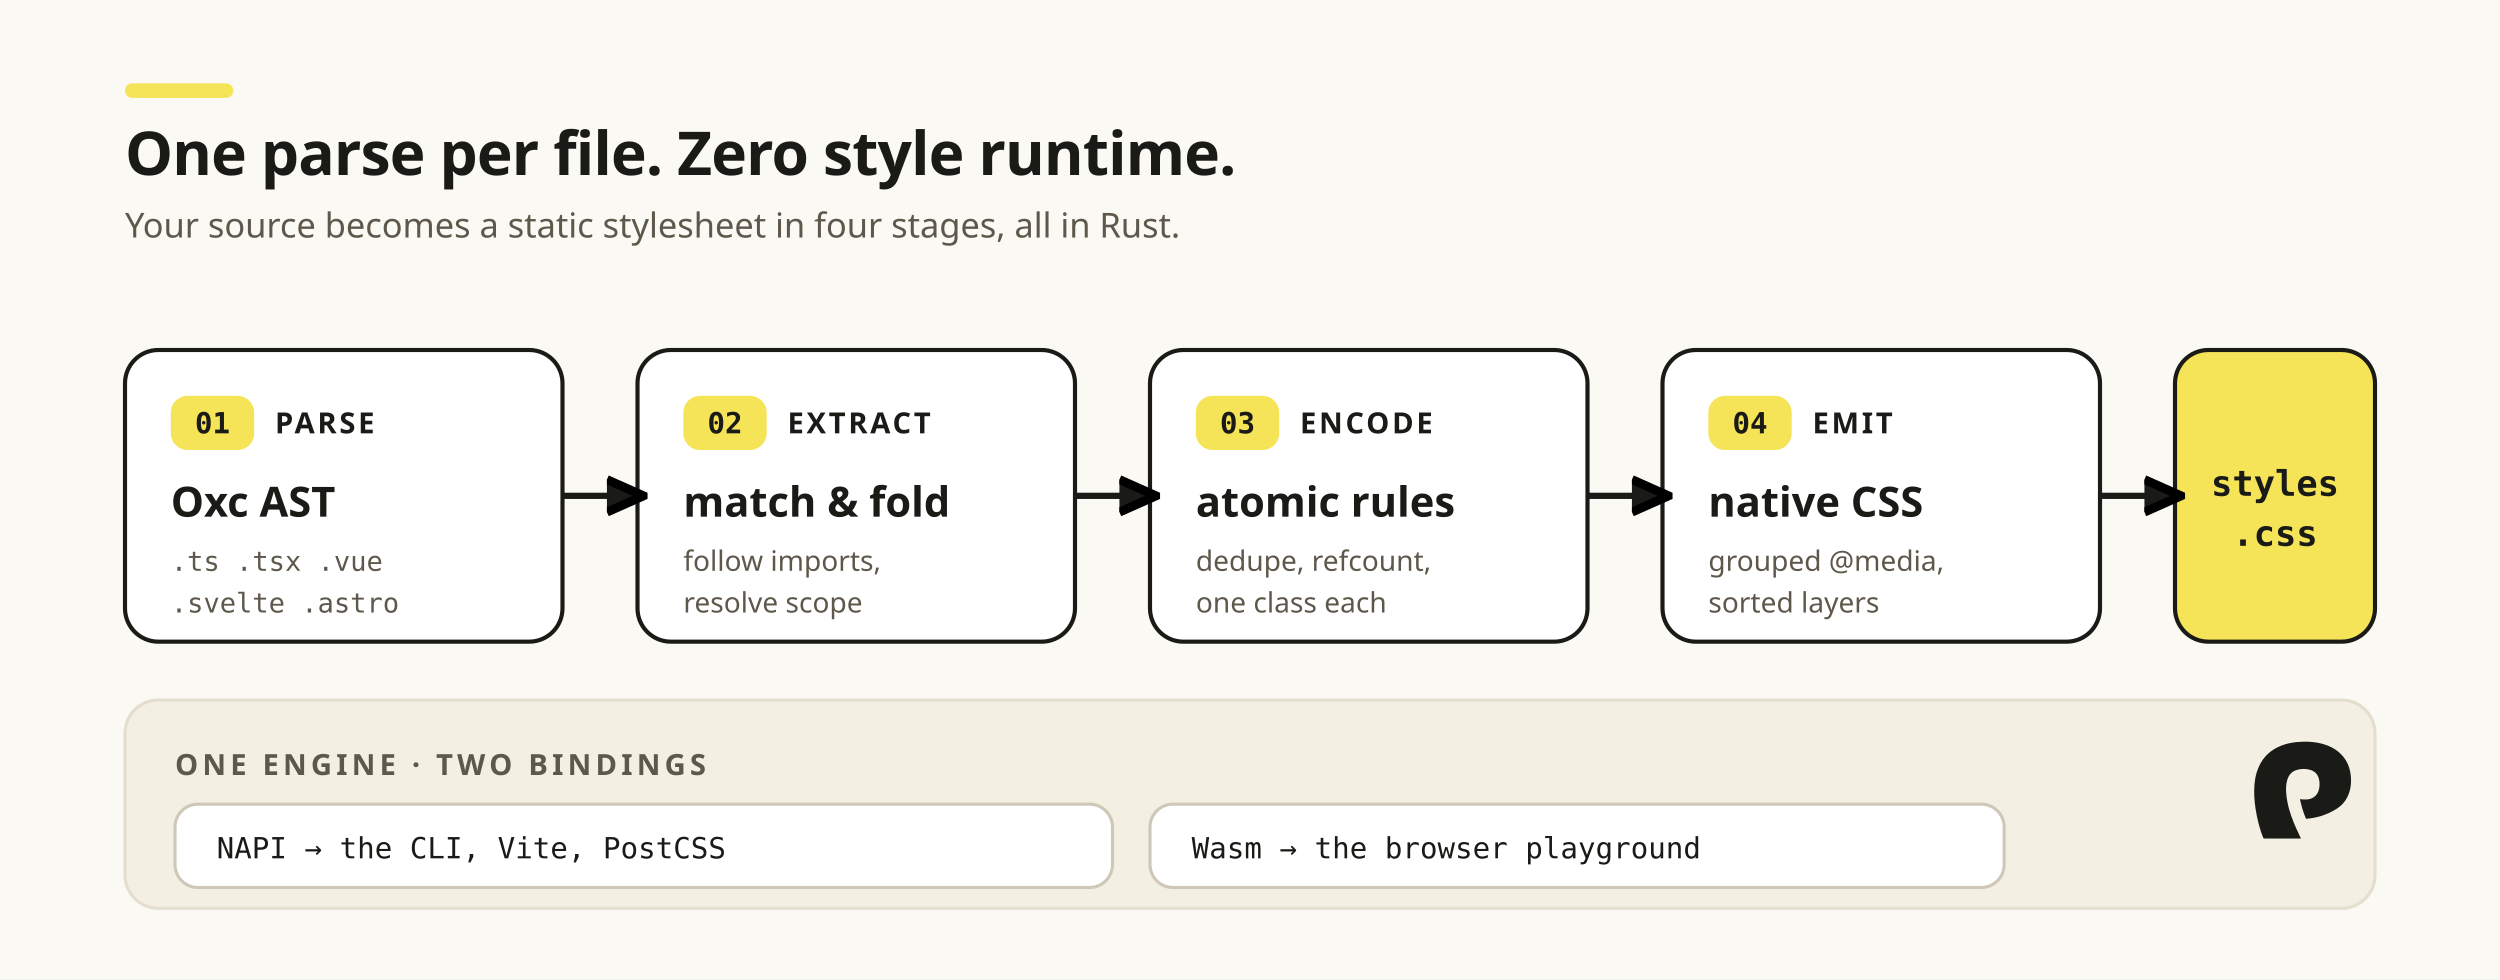
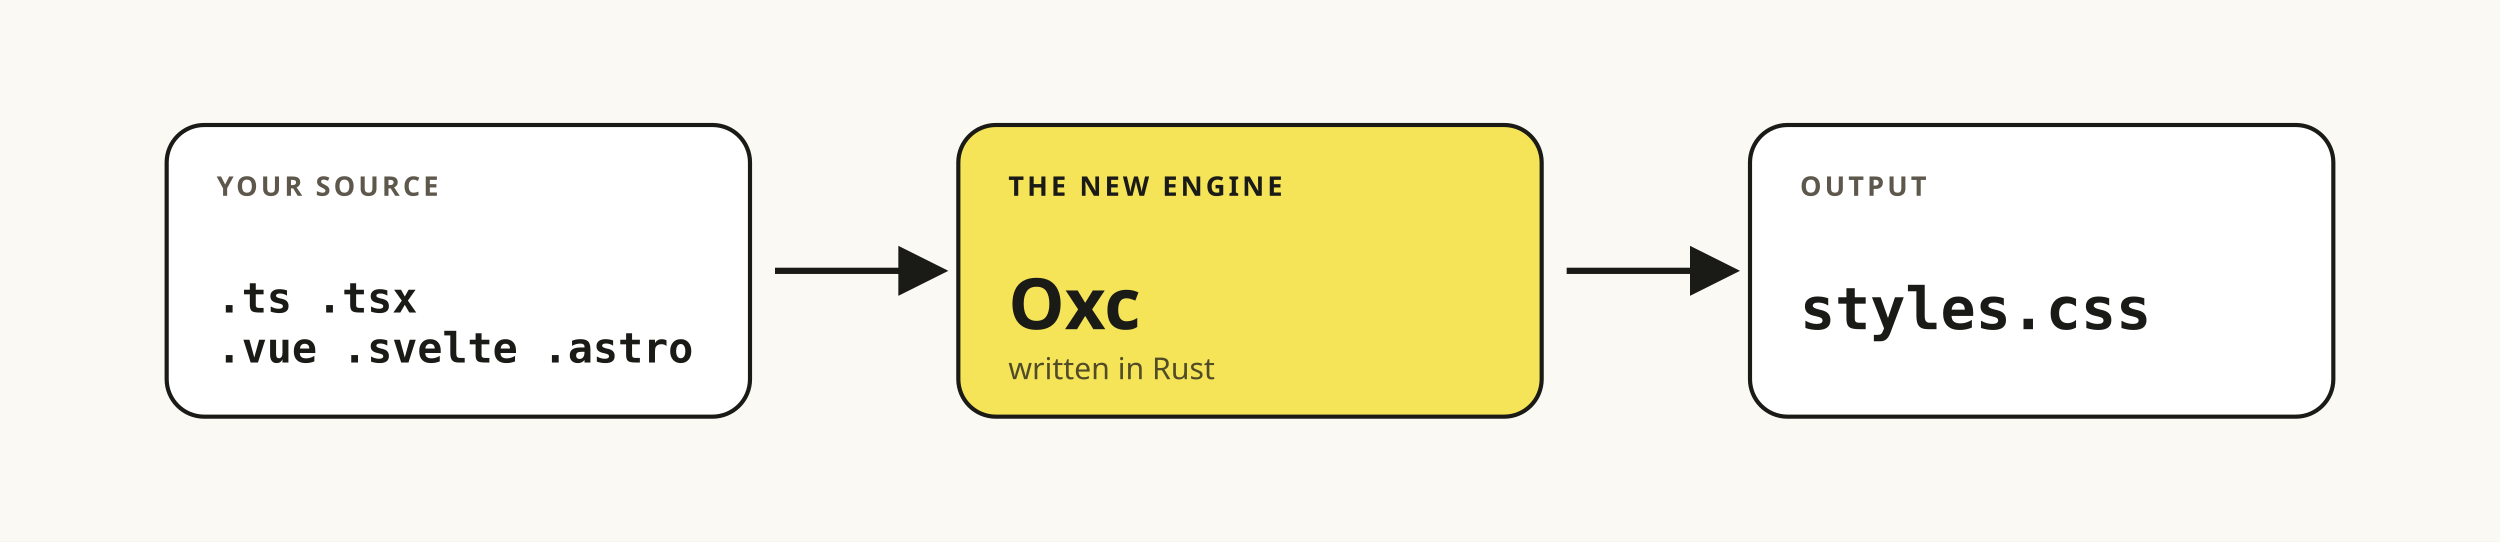
- <svg xmlns="http://www.w3.org/2000/svg" width="1200" height="470" viewBox="0 0 1200 470" role="img" aria-label="The Panda 2.0 compiler pipeline: parse, extract, encode, emit — one engine, two bindings">
+ <svg xmlns="http://www.w3.org/2000/svg" width="1200" height="260" viewBox="0 0 1200 260" role="img" aria-label="Your source files compile through Oxc, written in Rust, into a stylesheet">
  <style>
    .surface { fill: #FBF9F3; }
    .ink { fill: #1A1A17; }
    .muted { fill: #5E584C; }
    .card { fill: #FFFFFF; stroke: #1A1A17; stroke-width: 2; }
-     .yl { fill: #F6E458; }
-     .yltile { fill: #F6E458; stroke: #1A1A17; stroke-width: 2; }
+     .win { fill: #F6E458; stroke: #1A1A17; stroke-width: 2; }
    .ony { fill: #1A1A17; }
-     .rail { fill: #F3EFE3; stroke: #E4DECF; stroke-width: 1.5; }
-     .chip { fill: #FFFFFF; stroke: #CFC8B8; stroke-width: 1.5; }
    .flow { stroke: #1A1A17; stroke-width: 3; fill: none; }
    .sans { font-family: 'Onest','Segoe UI',system-ui,sans-serif; }
    .mono { font-family: 'Source Code Pro',ui-monospace,monospace; }
    @media (prefers-color-scheme: dark) {
      .surface { fill: #17171B; } .ink { fill: #F5F2E9; } .muted { fill: #B7B1A3; }
-       .card { fill: #23232B; stroke: #3A3A42; } .rail { fill: #1E1E25; stroke: #34343A; }
-       .chip { fill: #23232B; stroke: #3A3A42; } .flow { stroke: #E7E2D6; }
+       .card { fill: #23232B; stroke: #3A3A42; } .flow { stroke: #E7E2D6; }
    }
  </style>
-   <rect width="1200" height="470" class="surface" />
-   <rect x="60" y="40" width="52" height="7" rx="3.5" class="yl" />
-   <text x="60" y="84" class="sans ink" font-size="29" font-weight="800" letter-spacing="-0.4">One parse per file. Zero style runtime.</text>
-   <text x="60" y="114" class="sans muted" font-size="16.5">Your source becomes a static stylesheet in four stages, all in Rust.</text>
+   <rect width="1200" height="260" class="surface" />
  <defs>
-     <marker id="e" viewBox="0 0 10 10" refX="6.5" refY="5" markerWidth="6.5" markerHeight="6.5" orient="auto">
-       <path d="M0 1 L9 5 L0 9" fill="none" stroke="currentColor" class="ink" stroke-width="2.2" />
+     <marker id="e5" viewBox="0 0 10 10" refX="7" refY="5" markerWidth="8" markerHeight="8" orient="auto">
+       <path d="M0 0 L10 5 L0 10 Z" class="ink" />
    </marker>
  </defs>
  <g class="sans">
-     <g transform="translate(60 168)">
-       <rect width="210" height="140" rx="16" class="card" />
-       <rect x="22" y="22" width="40" height="26" rx="8" class="yl" />
-       <text x="42" y="40" text-anchor="middle" class="ony mono" font-size="14" font-weight="700">01</text>
-       <text x="72" y="40" class="ink" font-size="14" font-weight="800" letter-spacing="1.3">PARSE</text>
-       <text x="22" y="80" class="ink" font-size="20" font-weight="700">Oxc AST</text>
-       <text x="22" y="106" class="muted mono" font-size="13">.ts .tsx .vue</text>
-       <text x="22" y="126" class="muted mono" font-size="13">.svelte .astro</text>
+     <g transform="translate(80 60)">
+       <rect width="280" height="140" rx="18" class="card" />
+       <text x="24" y="34" class="muted" font-size="13" font-weight="800" letter-spacing="1.5">YOUR SOURCE</text>
+       <text x="24" y="90" class="ink mono" font-size="20" font-weight="700">.ts .tsx</text>
+       <text x="24" y="114" class="ink mono" font-size="20" font-weight="700">.vue .svelte .astro</text>
    </g>
-     <g transform="translate(306 168)">
-       <rect width="210" height="140" rx="16" class="card" />
-       <rect x="22" y="22" width="40" height="26" rx="8" class="yl" />
-       <text x="42" y="40" text-anchor="middle" class="ony mono" font-size="14" font-weight="700">02</text>
-       <text x="72" y="40" class="ink" font-size="14" font-weight="800" letter-spacing="1.3">EXTRACT</text>
-       <text x="22" y="80" class="ink" font-size="20" font-weight="700">match &amp; fold</text>
-       <text x="22" y="106" class="muted" font-size="13.5">follow imports,</text>
-       <text x="22" y="126" class="muted" font-size="13.5">resolve scope</text>
+     <line x1="372" y1="130" x2="448" y2="130" class="flow" marker-end="url(#e5)" />
+     <g transform="translate(460 60)">
+       <rect width="280" height="140" rx="18" class="win" />
+       <text x="24" y="34" class="ony" font-size="13" font-weight="800" letter-spacing="1.5">THE NEW ENGINE</text>
+       <text x="24" y="98" class="ony" font-size="34" font-weight="800">Oxc</text>
+       <text x="24" y="122" class="ony" font-size="14.5" opacity="0.75">written in Rust</text>
    </g>
-     <g transform="translate(552 168)">
-       <rect width="210" height="140" rx="16" class="card" />
-       <rect x="22" y="22" width="40" height="26" rx="8" class="yl" />
-       <text x="42" y="40" text-anchor="middle" class="ony mono" font-size="14" font-weight="700">03</text>
-       <text x="72" y="40" class="ink" font-size="14" font-weight="800" letter-spacing="1.3">ENCODE</text>
-       <text x="22" y="80" class="ink" font-size="20" font-weight="700">atomic rules</text>
-       <text x="22" y="106" class="muted" font-size="13.5">dedupe, refcount,</text>
-       <text x="22" y="126" class="muted" font-size="13.5">one class each</text>
-     </g>
-     <g transform="translate(798 168)">
-       <rect width="210" height="140" rx="16" class="card" />
-       <rect x="22" y="22" width="40" height="26" rx="8" class="yl" />
-       <text x="42" y="40" text-anchor="middle" class="ony mono" font-size="14" font-weight="700">04</text>
-       <text x="72" y="40" class="ink" font-size="14" font-weight="800" letter-spacing="1.3">EMIT</text>
-       <text x="22" y="80" class="ink" font-size="20" font-weight="700">native CSS</text>
-       <text x="22" y="106" class="muted" font-size="13.5">grouped @media,</text>
-       <text x="22" y="126" class="muted" font-size="13.5">sorted layers</text>
-     </g>
-     <g transform="translate(1044 168)">
-       <rect width="96" height="140" rx="16" class="yltile" />
-       <text x="48" y="70" text-anchor="middle" class="ony mono" font-size="17" font-weight="700">styles</text>
-       <text x="48" y="94" text-anchor="middle" class="ony mono" font-size="17" font-weight="700">.css</text>
-     </g>
-     <g class="flow">
-       <line x1="270" y1="238" x2="304" y2="238" marker-end="url(#e)" />
-       <line x1="516" y1="238" x2="550" y2="238" marker-end="url(#e)" />
-       <line x1="762" y1="238" x2="796" y2="238" marker-end="url(#e)" />
-       <line x1="1008" y1="238" x2="1042" y2="238" marker-end="url(#e)" />
-     </g>
-   </g>
-   <g class="sans">
-     <rect x="60" y="336" width="1080" height="100" rx="16" class="rail" />
-     <text x="84" y="372" class="muted" font-size="14" font-weight="800" letter-spacing="2">ONE ENGINE · TWO BINDINGS</text>
-     <g transform="translate(84 386)">
-       <rect width="450" height="40" rx="11" class="chip" />
-       <text x="20" y="26" class="ink mono" font-size="14">NAPI → the CLI, Vite, PostCSS</text>
-     </g>
-     <g transform="translate(552 386)">
-       <rect width="410" height="40" rx="11" class="chip" />
-       <text x="20" y="26" class="ink mono" font-size="14">Wasm → the browser playground</text>
-     </g>
-     <g transform="translate(1082 356) scale(3.1)">
-       <path d="M10.761 0.391C9.386 -0.013 7.984 -0.067 6.555 0.063C5.755 0.148 4.987 0.31 4.245 0.595C2.642 1.209 1.439 2.274 0.721 3.878C0.207 5.027 0.021 6.248 0.002 7.501C-0.019 8.825 0.144 10.13 0.402 11.425C0.636 12.598 0.947 13.749 1.392 14.859C1.435 14.965 1.487 15 1.6 15C3.008 14.997 4.415 14.997 5.823 14.997C6.24 14.997 6.656 14.997 7.073 14.997C7.105 14.997 7.137 14.995 7.173 14.993C7.192 14.992 7.212 14.991 7.234 14.99C7.226 14.969 7.218 14.95 7.211 14.933C7.197 14.898 7.185 14.868 7.171 14.838C7.069 14.616 6.966 14.394 6.862 14.173C6.636 13.692 6.411 13.212 6.207 12.722C5.589 11.237 5.116 9.708 4.971 8.09C4.908 7.375 4.916 6.665 5.11 5.969C5.332 5.174 5.808 4.612 6.597 4.378C7.322 4.162 8.056 4.163 8.777 4.401C9.42 4.614 9.839 5.062 10.018 5.734C10.155 6.25 10.155 6.772 10.051 7.292C9.971 7.692 9.811 8.058 9.521 8.35C9.003 8.874 8.355 8.995 7.66 8.955C7.536 8.947 7.413 8.934 7.286 8.919C7.226 8.913 7.166 8.906 7.105 8.9C7.106 8.92 7.107 8.938 7.108 8.956C7.11 8.99 7.112 9.019 7.118 9.048C7.148 9.169 7.176 9.291 7.205 9.413C7.272 9.707 7.34 10.001 7.428 10.289C7.6 10.854 7.799 11.406 8.026 11.944C9.639 11.816 11.125 11.406 12.702 10.439C12.726 10.424 12.747 10.41 12.769 10.397C13.446 9.966 13.994 9.407 14.373 8.686C14.985 7.517 15.104 6.268 14.922 4.978C14.735 3.647 14.15 2.53 13.143 1.654C12.445 1.046 11.637 0.648 10.761 0.391Z" class="ink" />
+     <line x1="752" y1="130" x2="828" y2="130" class="flow" marker-end="url(#e5)" />
+     <g transform="translate(840 60)">
+       <rect width="280" height="140" rx="18" class="card" />
+       <text x="24" y="34" class="muted" font-size="13" font-weight="800" letter-spacing="1.5">OUTPUT</text>
+       <text x="24" y="98" class="ink mono" font-size="28" font-weight="800">styles.css</text>
    </g>
  </g>
</svg>
